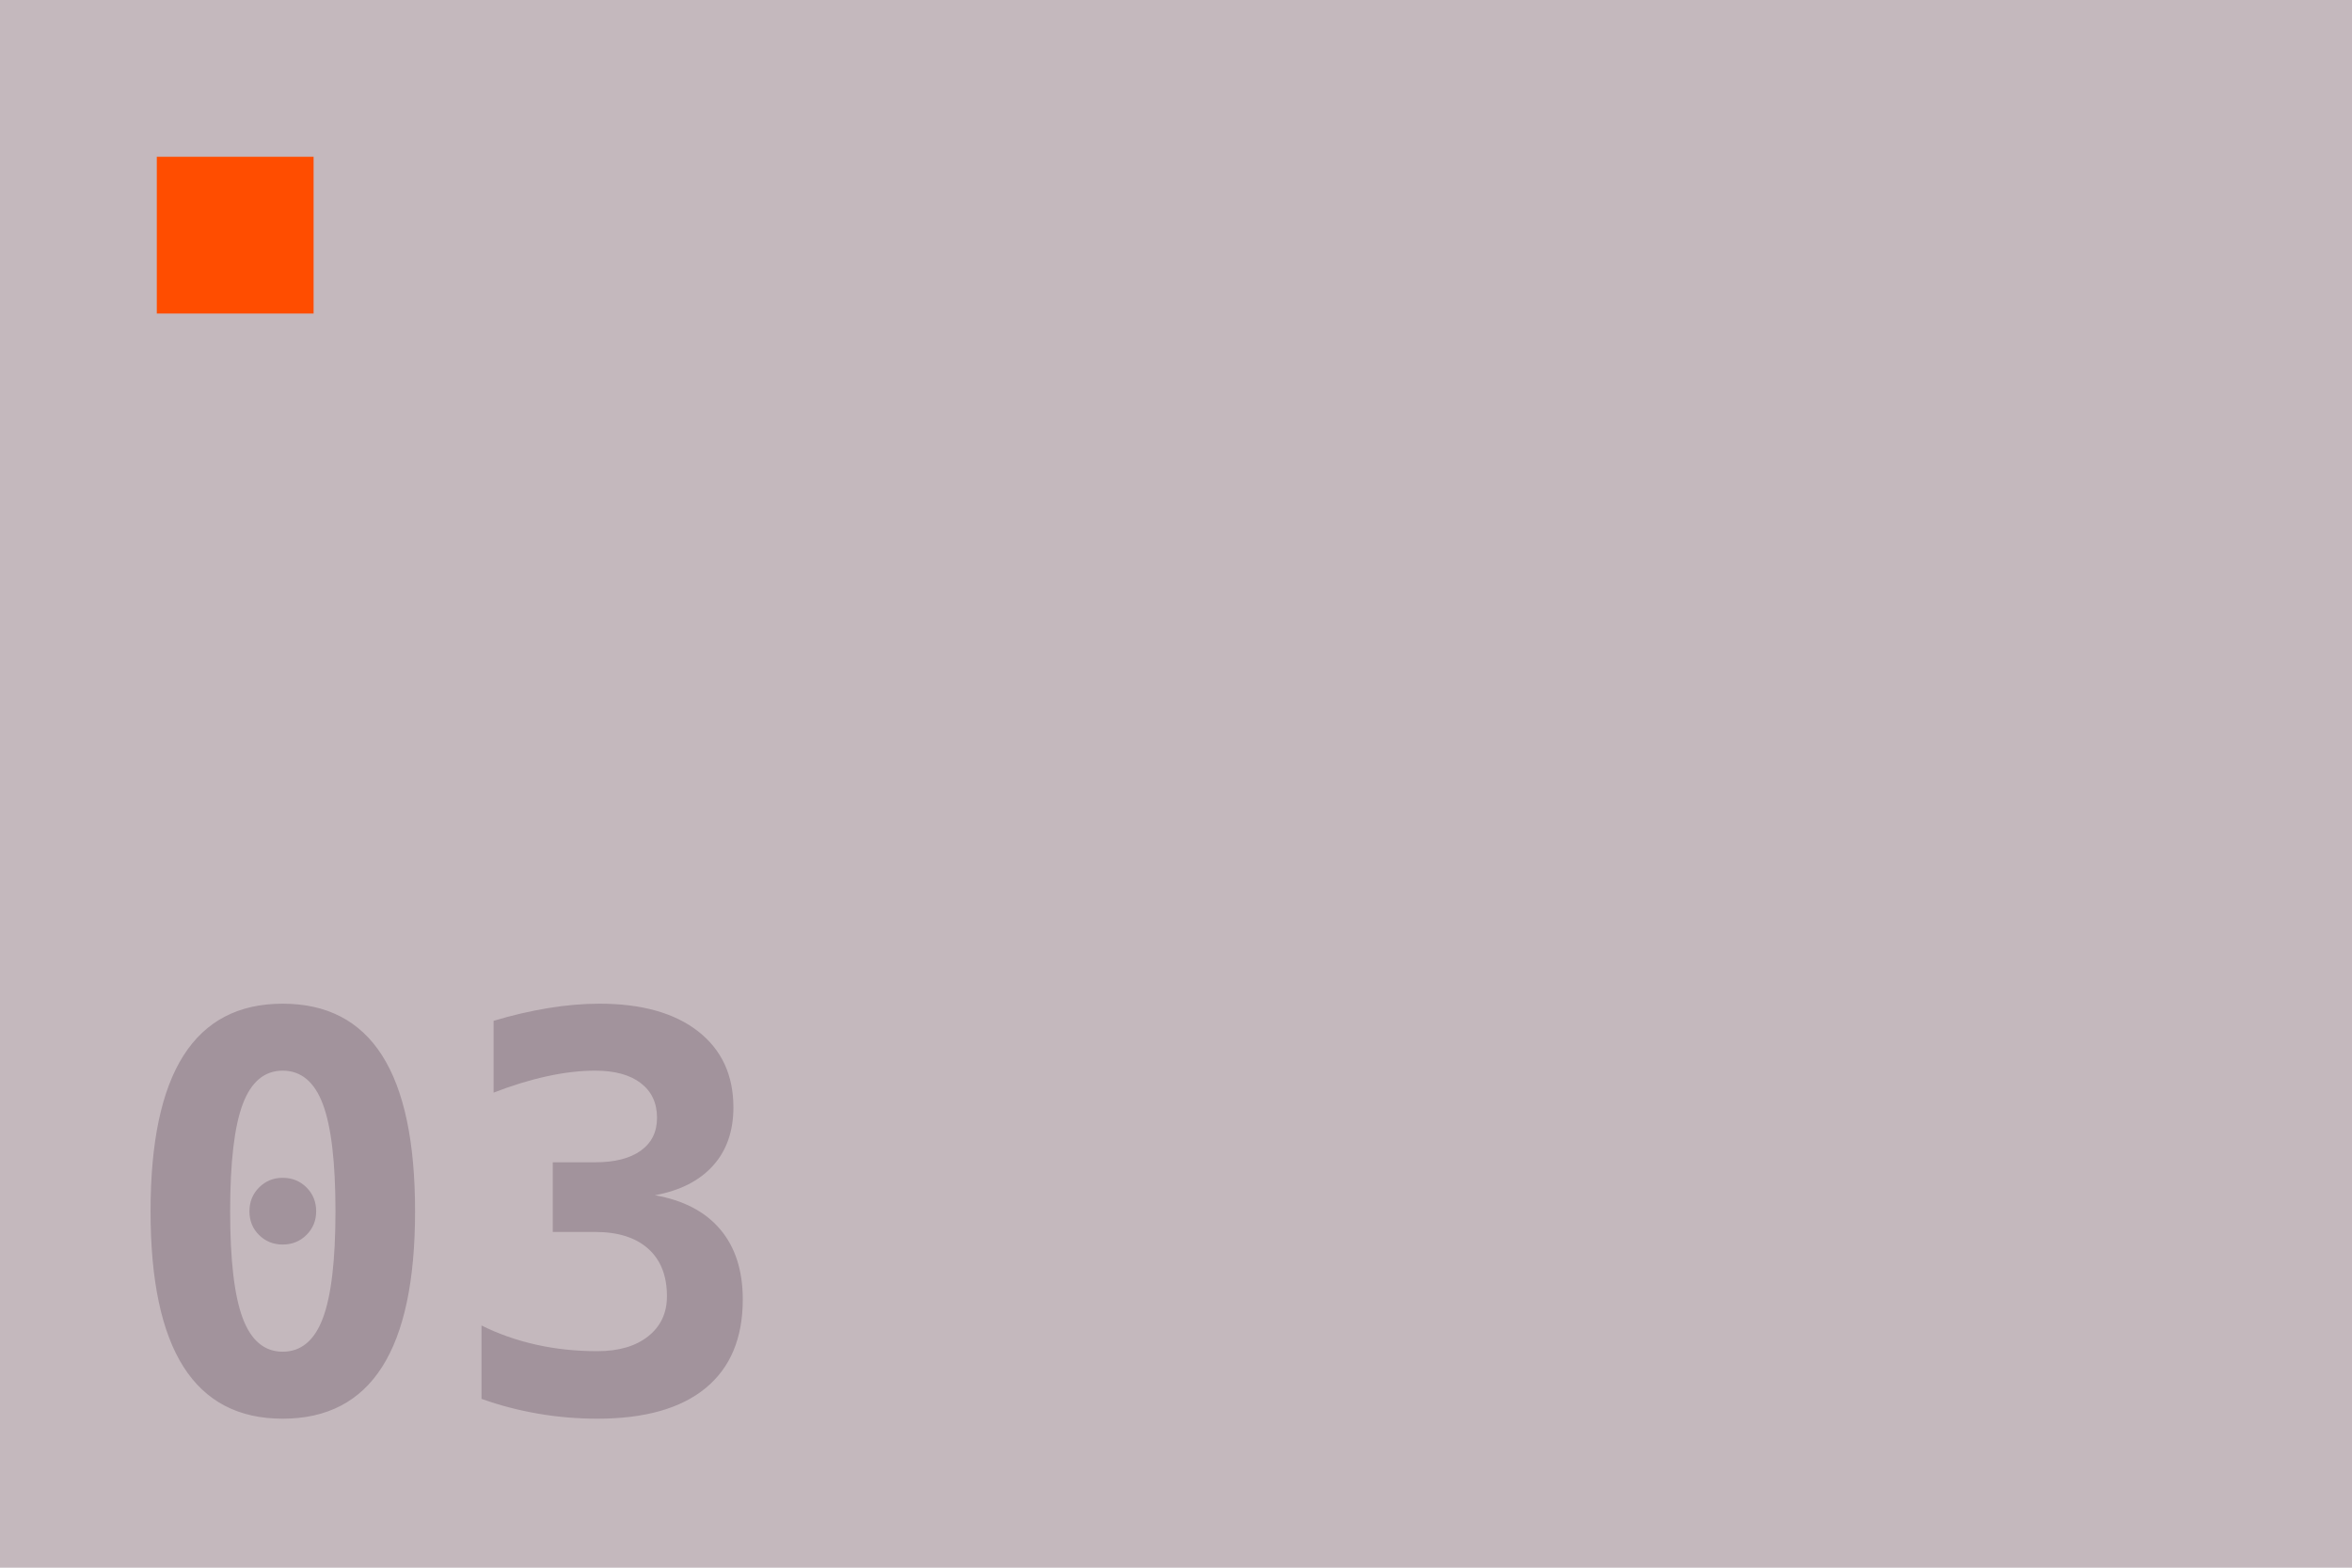
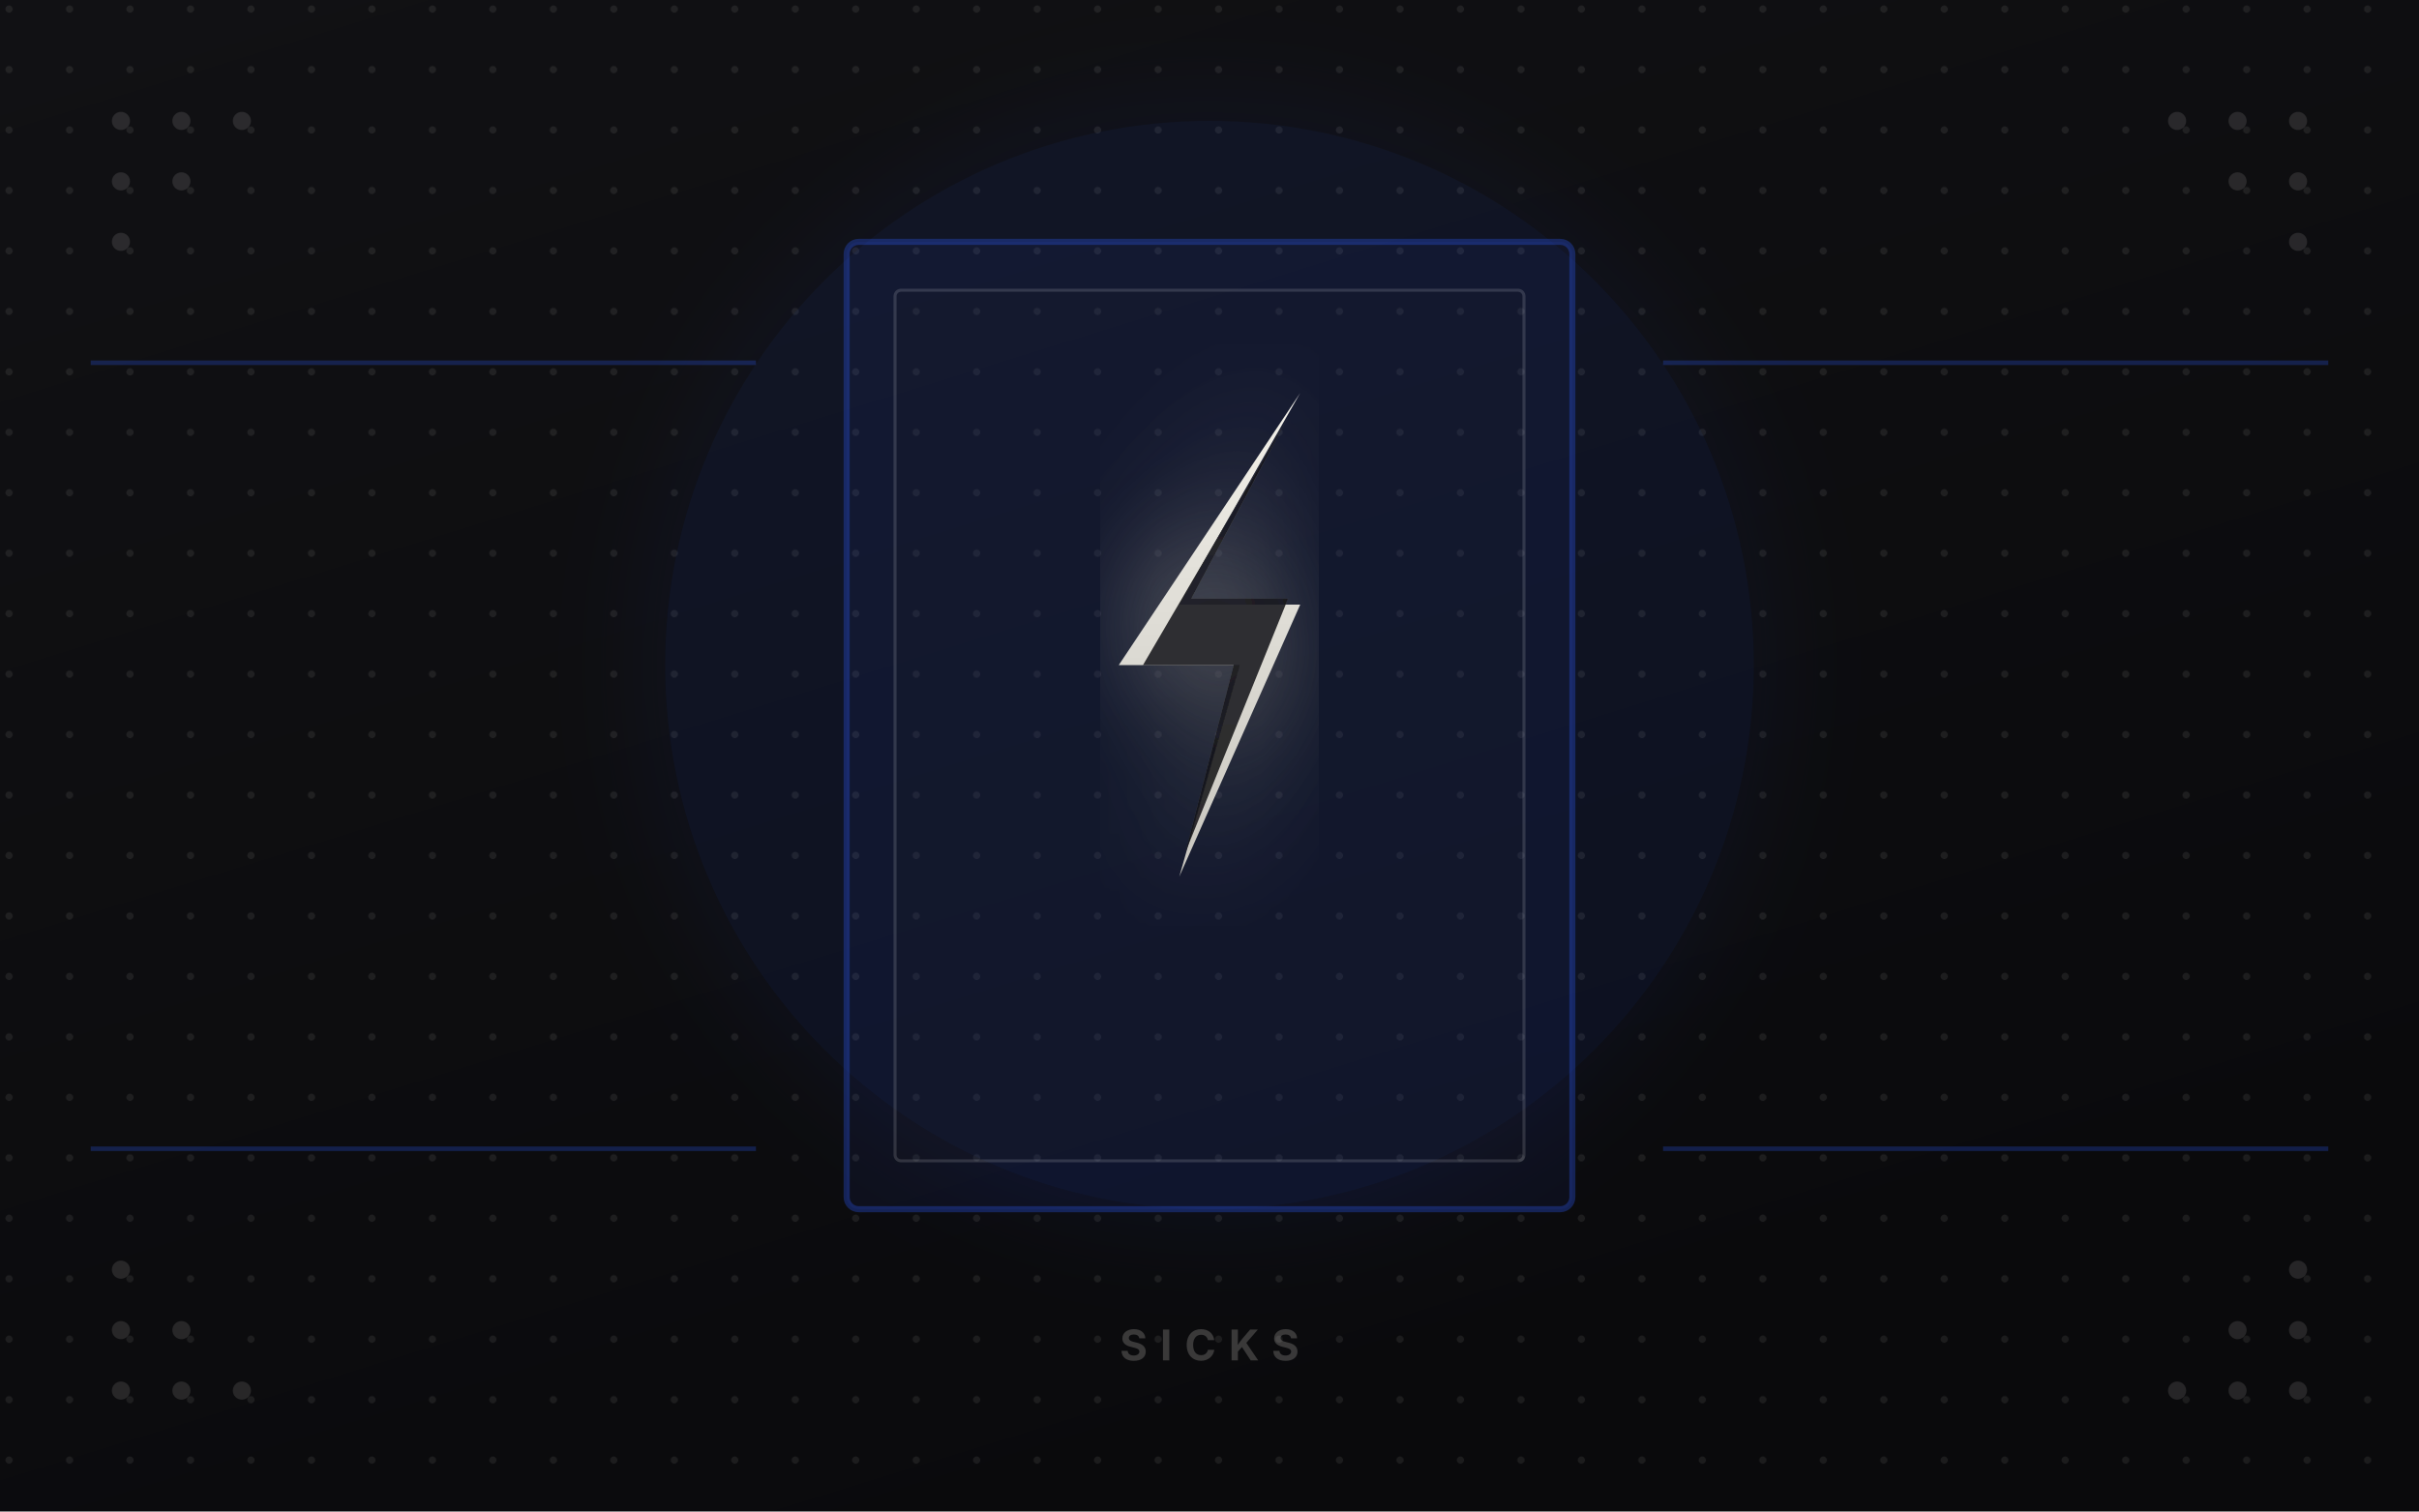
- <svg xmlns="http://www.w3.org/2000/svg" width="1200" height="800" viewBox="0 0 1200 800">
-   <rect width="1200" height="800" fill="#c4b8bd" />
-   <rect x="80" y="80" width="80" height="80" fill="#ff4d00" />
-   <text x="60" y="720" font-family="monospace" font-size="280" font-weight="bold" fill="#a2939c">03</text>
+ <svg xmlns="http://www.w3.org/2000/svg" viewBox="0 0 800 500">
+   <defs>
+     <linearGradient id="bg" x1="0" y1="0" x2="0.5" y2="1">
+       <stop offset="0%" stop-color="#111114" />
+       <stop offset="100%" stop-color="#0a0a0c" />
+     </linearGradient>
+     <linearGradient id="bolt" x1="0" y1="0" x2="0" y2="1">
+       <stop offset="0%" stop-color="#F3F1EA" />
+       <stop offset="100%" stop-color="#c8c6bf" />
+     </linearGradient>
+     <pattern id="dots" width="20" height="20" patternUnits="userSpaceOnUse">
+       <circle cx="3" cy="3" r="1.2" fill="#F3F1EA" opacity="0.08" />
+     </pattern>
+     <filter id="glow">
+       <feGaussianBlur stdDeviation="20" result="blur" />
+       <feComposite in="SourceGraphic" in2="blur" operator="over" />
+     </filter>
+   </defs>
+   <rect width="800" height="500" fill="url(#bg)" />
+   <rect width="800" height="500" fill="url(#dots)" />
+   <circle cx="400" cy="220" r="180" fill="#2B5CFF" opacity="0.08" filter="url(#glow)" />
+   <rect x="280" y="80" width="240" height="320" rx="4" fill="none" stroke="#2B5CFF" stroke-width="2" opacity="0.3" />
+   <rect x="280" y="80" width="240" height="320" rx="4" fill="#2B5CFF" opacity="0.06" />
+   <rect x="296" y="96" width="208" height="288" rx="2" fill="#1a1a1e" stroke="#F3F1EA" stroke-width="1" opacity="0.15" />
+   <g transform="translate(400,210)" filter="url(#glow)">
+     <path d="M30,-80 L-30,10 H10 L-10,80 L30,-10 H-10 Z" fill="url(#bolt)" />
+     <path d="M26,-72 L-22,10 H8 L-8,72 L26,-12 H-6 Z" fill="#111114" opacity="0.85" />
+   </g>
+   <g fill="#F3F1EA" opacity="0.12">
+     <circle cx="40" cy="40" r="3" />
+     <circle cx="40" cy="60" r="3" />
+     <circle cx="60" cy="40" r="3" />
+     <circle cx="40" cy="80" r="3" />
+     <circle cx="60" cy="60" r="3" />
+     <circle cx="80" cy="40" r="3" />
+     <circle cx="760" cy="40" r="3" />
+     <circle cx="740" cy="40" r="3" />
+     <circle cx="760" cy="60" r="3" />
+     <circle cx="720" cy="40" r="3" />
+     <circle cx="740" cy="60" r="3" />
+     <circle cx="760" cy="80" r="3" />
+     <circle cx="40" cy="460" r="3" />
+     <circle cx="40" cy="440" r="3" />
+     <circle cx="60" cy="460" r="3" />
+     <circle cx="80" cy="460" r="3" />
+     <circle cx="60" cy="440" r="3" />
+     <circle cx="40" cy="420" r="3" />
+     <circle cx="760" cy="460" r="3" />
+     <circle cx="740" cy="460" r="3" />
+     <circle cx="760" cy="440" r="3" />
+     <circle cx="720" cy="460" r="3" />
+     <circle cx="740" cy="440" r="3" />
+     <circle cx="760" cy="420" r="3" />
+   </g>
+   <g stroke="#2B5CFF" stroke-width="1.5" opacity="0.25">
+     <line x1="30" y1="120" x2="250" y2="120" />
+     <line x1="550" y1="120" x2="770" y2="120" />
+     <line x1="30" y1="380" x2="250" y2="380" />
+     <line x1="550" y1="380" x2="770" y2="380" />
+   </g>
+   <text x="400" y="450" text-anchor="middle" font-family="'Inter', 'Helvetica Neue', sans-serif" font-size="14" font-weight="700" fill="#F3F1EA" letter-spacing="0.3em" opacity="0.2">SICKS</text>
</svg>
